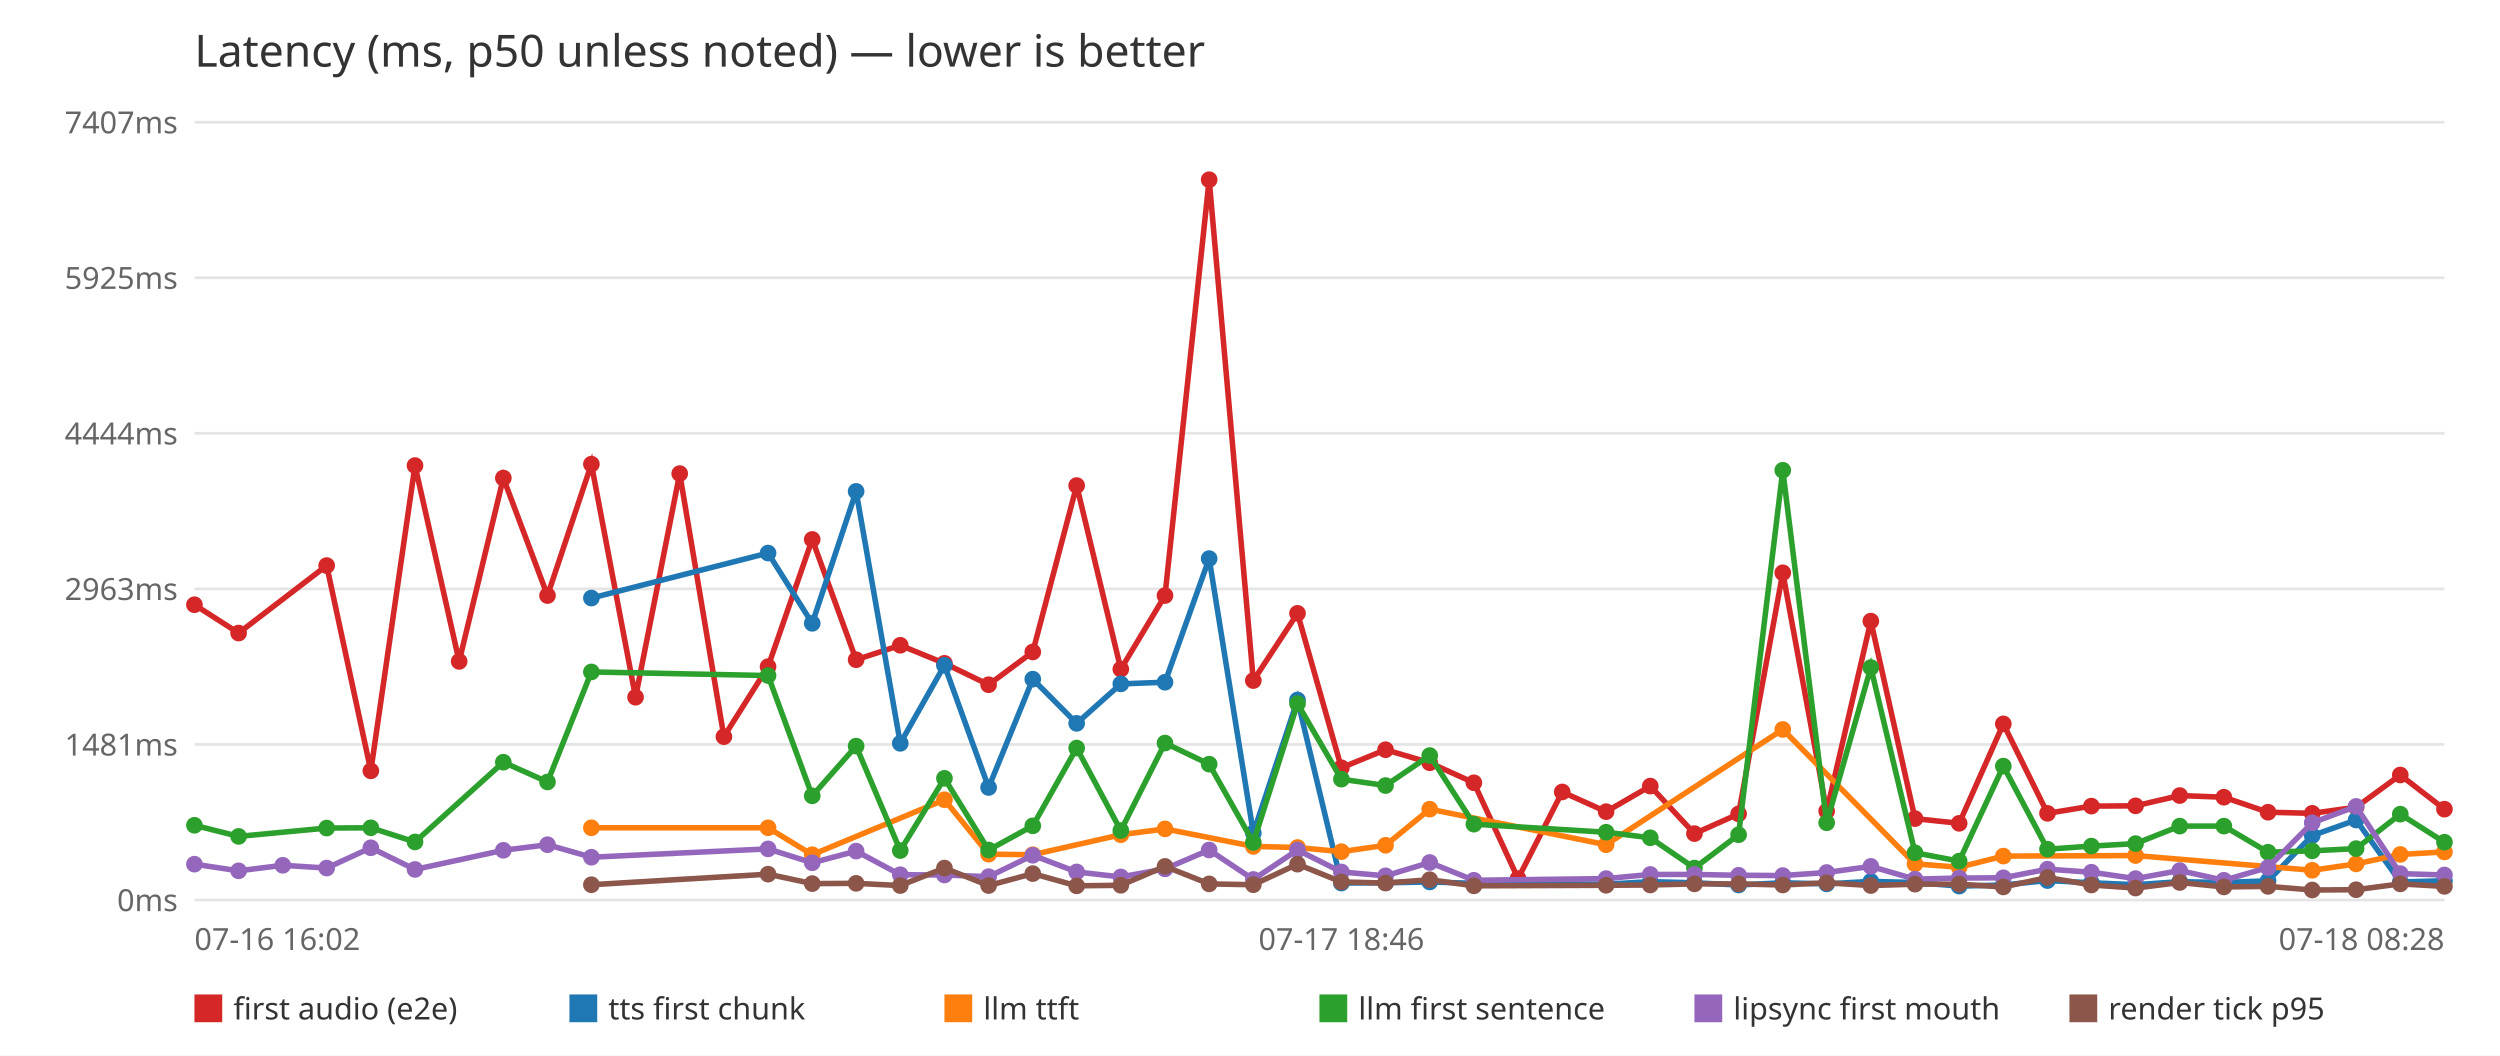
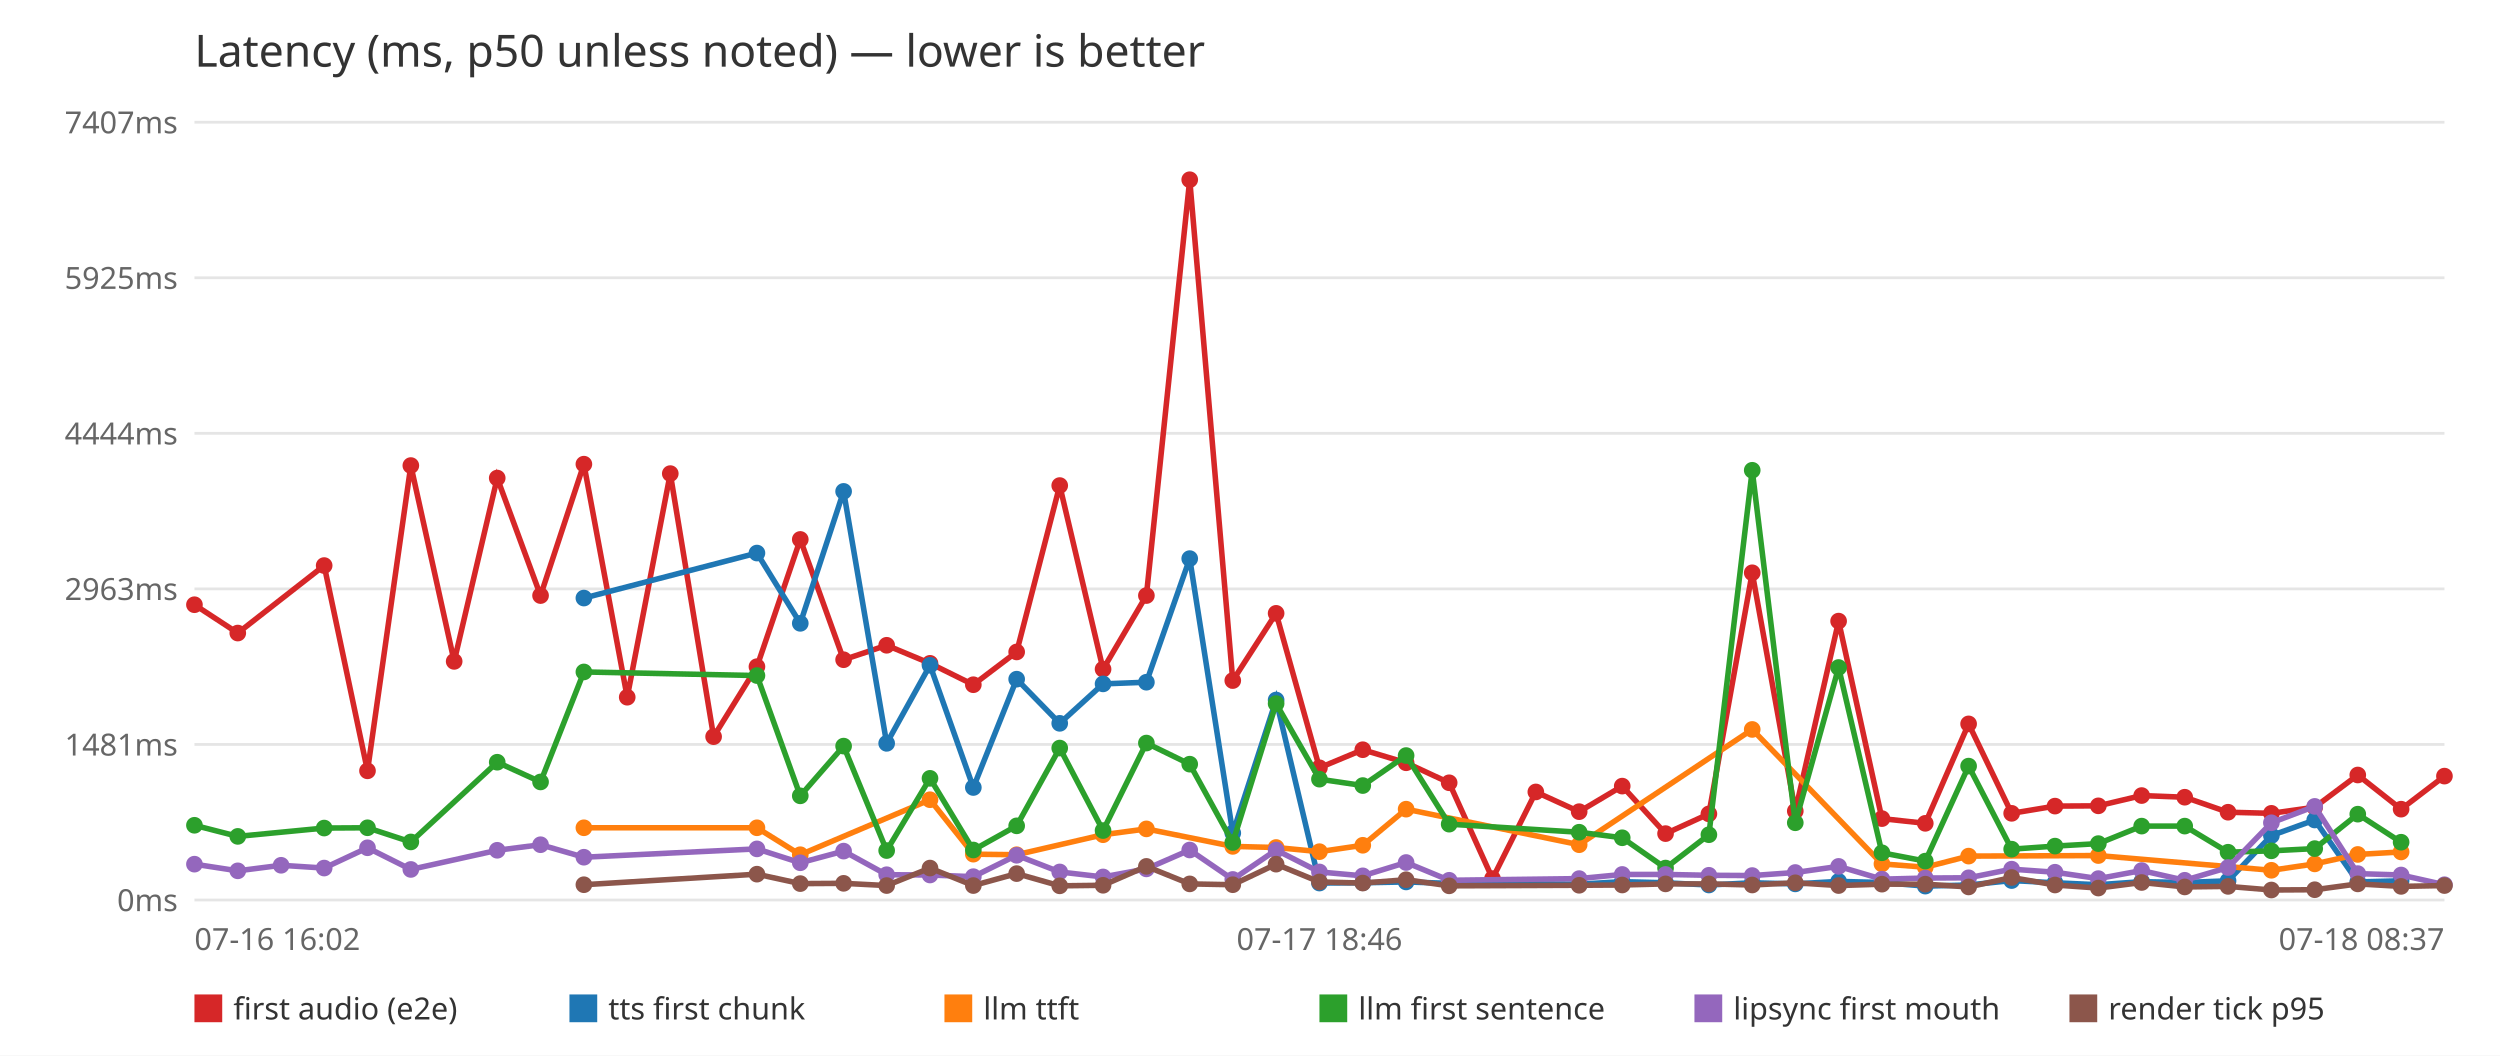
<svg xmlns="http://www.w3.org/2000/svg" width="900" height="380" viewBox="0 0 900 380" font-family="sans-serif">
  <rect width="900" height="380" fill="white" />
  <text x="70" y="24" font-size="16" fill="#333">Latency (ms, p50 unless noted) — lower is better</text>
  <line x1="70" y1="324.0" x2="880" y2="324.0" stroke="#e5e5e5" />
  <text x="64" y="328.0" font-size="11" fill="#666" text-anchor="end">0ms</text>
  <line x1="70" y1="268.0" x2="880" y2="268.0" stroke="#e5e5e5" />
  <text x="64" y="272.0" font-size="11" fill="#666" text-anchor="end">1481ms</text>
  <line x1="70" y1="212.0" x2="880" y2="212.0" stroke="#e5e5e5" />
  <text x="64" y="216.0" font-size="11" fill="#666" text-anchor="end">2963ms</text>
  <line x1="70" y1="156.0" x2="880" y2="156.0" stroke="#e5e5e5" />
  <text x="64" y="160.0" font-size="11" fill="#666" text-anchor="end">4444ms</text>
  <line x1="70" y1="100.0" x2="880" y2="100.0" stroke="#e5e5e5" />
  <text x="64" y="104.0" font-size="11" fill="#666" text-anchor="end">5925ms</text>
  <line x1="70" y1="44.0" x2="880" y2="44.0" stroke="#e5e5e5" />
  <text x="64" y="48.0" font-size="11" fill="#666" text-anchor="end">7407ms</text>
  <text x="70.0" y="342" font-size="11" fill="#666" text-anchor="start">07-16 16:02</text>
-   <text x="482.9" y="342" font-size="11" fill="#666" text-anchor="middle">07-17 18:46</text>
-   <text x="880.0" y="342" font-size="11" fill="#666" text-anchor="end">07-18 08:28</text>
-   <polyline points="70.0,217.7 85.9,227.9 117.6,203.6 133.5,277.5 149.4,167.6 165.3,238.1 181.2,172.1 197.1,214.4 212.9,167.1 228.8,251.0 244.7,170.5 260.6,265.2 276.5,240.0 292.4,194.2 308.2,237.5 324.1,232.3 340.0,238.8 355.9,246.5 371.8,234.7 387.6,174.8 403.5,240.9 419.4,214.4 435.3,64.7 451.2,245.0 467.1,220.8 482.9,276.4 498.8,269.9 514.7,274.6 530.6,281.8 546.5,316.3 562.4,285.1 578.2,292.2 594.1,283.0 610.0,300.1 625.9,293.0 641.8,206.2 657.6,292.0 673.5,223.6 689.4,294.7 705.3,296.4 721.2,260.6 737.1,292.8 752.9,290.2 768.8,290.1 784.7,286.4 800.6,287.0 816.5,292.4 832.4,292.8 848.2,290.6 864.1,279.0 880.0,291.3" fill="none" stroke="#d62728" stroke-width="2" />
+   <text x="475.0" y="342" font-size="11" fill="#666" text-anchor="middle">07-17 18:46</text>
+   <text x="880.0" y="342" font-size="11" fill="#666" text-anchor="end">07-18 08:37</text>
+   <polyline points="70.0,217.7 85.6,227.9 116.7,203.6 132.3,277.5 147.9,167.6 163.5,238.1 179.0,172.1 194.6,214.4 210.2,167.1 225.8,251.0 241.3,170.5 256.9,265.2 272.5,240.0 288.1,194.2 303.7,237.5 319.2,232.3 334.8,238.8 350.4,246.5 366.0,234.7 381.5,174.8 397.1,240.9 412.7,214.4 428.3,64.7 443.8,245.0 459.4,220.8 475.0,276.4 490.6,269.9 506.2,274.6 521.7,281.8 537.3,316.3 552.9,285.1 568.5,292.2 584.0,283.0 599.6,300.1 615.2,293.0 630.8,206.2 646.3,292.0 661.9,223.6 677.5,294.7 693.1,296.4 708.7,260.6 724.2,292.8 739.8,290.2 755.4,290.1 771.0,286.4 786.5,287.0 802.1,292.4 817.7,292.8 833.3,290.6 848.8,279.0 864.4,291.3 880.0,279.4" fill="none" stroke="#d62728" stroke-width="2" />
  <circle cx="70.0" cy="217.7" r="3" fill="#d62728" />
-   <circle cx="85.9" cy="227.9" r="3" fill="#d62728" />
-   <circle cx="117.6" cy="203.6" r="3" fill="#d62728" />
-   <circle cx="133.5" cy="277.5" r="3" fill="#d62728" />
-   <circle cx="149.4" cy="167.6" r="3" fill="#d62728" />
-   <circle cx="165.3" cy="238.1" r="3" fill="#d62728" />
-   <circle cx="181.2" cy="172.1" r="3" fill="#d62728" />
-   <circle cx="197.1" cy="214.4" r="3" fill="#d62728" />
-   <circle cx="212.9" cy="167.1" r="3" fill="#d62728" />
-   <circle cx="228.8" cy="251.0" r="3" fill="#d62728" />
-   <circle cx="244.7" cy="170.5" r="3" fill="#d62728" />
-   <circle cx="260.6" cy="265.2" r="3" fill="#d62728" />
-   <circle cx="276.5" cy="240.0" r="3" fill="#d62728" />
-   <circle cx="292.4" cy="194.2" r="3" fill="#d62728" />
-   <circle cx="308.2" cy="237.5" r="3" fill="#d62728" />
-   <circle cx="324.1" cy="232.3" r="3" fill="#d62728" />
-   <circle cx="340.0" cy="238.8" r="3" fill="#d62728" />
-   <circle cx="355.9" cy="246.5" r="3" fill="#d62728" />
-   <circle cx="371.8" cy="234.7" r="3" fill="#d62728" />
-   <circle cx="387.6" cy="174.8" r="3" fill="#d62728" />
-   <circle cx="403.5" cy="240.9" r="3" fill="#d62728" />
-   <circle cx="419.4" cy="214.4" r="3" fill="#d62728" />
-   <circle cx="435.3" cy="64.7" r="3" fill="#d62728" />
-   <circle cx="451.2" cy="245.0" r="3" fill="#d62728" />
-   <circle cx="467.1" cy="220.8" r="3" fill="#d62728" />
-   <circle cx="482.9" cy="276.4" r="3" fill="#d62728" />
-   <circle cx="498.8" cy="269.9" r="3" fill="#d62728" />
-   <circle cx="514.7" cy="274.6" r="3" fill="#d62728" />
-   <circle cx="530.6" cy="281.8" r="3" fill="#d62728" />
-   <circle cx="546.5" cy="316.3" r="3" fill="#d62728" />
-   <circle cx="562.4" cy="285.1" r="3" fill="#d62728" />
-   <circle cx="578.2" cy="292.2" r="3" fill="#d62728" />
-   <circle cx="594.1" cy="283.0" r="3" fill="#d62728" />
-   <circle cx="610.0" cy="300.1" r="3" fill="#d62728" />
-   <circle cx="625.9" cy="293.0" r="3" fill="#d62728" />
-   <circle cx="641.8" cy="206.2" r="3" fill="#d62728" />
-   <circle cx="657.6" cy="292.0" r="3" fill="#d62728" />
-   <circle cx="673.5" cy="223.6" r="3" fill="#d62728" />
-   <circle cx="689.4" cy="294.7" r="3" fill="#d62728" />
-   <circle cx="705.3" cy="296.4" r="3" fill="#d62728" />
-   <circle cx="721.2" cy="260.6" r="3" fill="#d62728" />
-   <circle cx="737.1" cy="292.8" r="3" fill="#d62728" />
-   <circle cx="752.9" cy="290.2" r="3" fill="#d62728" />
-   <circle cx="768.8" cy="290.1" r="3" fill="#d62728" />
-   <circle cx="784.7" cy="286.4" r="3" fill="#d62728" />
-   <circle cx="800.6" cy="287.0" r="3" fill="#d62728" />
-   <circle cx="816.5" cy="292.4" r="3" fill="#d62728" />
-   <circle cx="832.4" cy="292.8" r="3" fill="#d62728" />
-   <circle cx="848.2" cy="290.6" r="3" fill="#d62728" />
-   <circle cx="864.1" cy="279.0" r="3" fill="#d62728" />
-   <circle cx="880.0" cy="291.3" r="3" fill="#d62728" />
+   <circle cx="85.6" cy="227.9" r="3" fill="#d62728" />
+   <circle cx="116.7" cy="203.6" r="3" fill="#d62728" />
+   <circle cx="132.3" cy="277.5" r="3" fill="#d62728" />
+   <circle cx="147.9" cy="167.6" r="3" fill="#d62728" />
+   <circle cx="163.5" cy="238.1" r="3" fill="#d62728" />
+   <circle cx="179.0" cy="172.1" r="3" fill="#d62728" />
+   <circle cx="194.6" cy="214.4" r="3" fill="#d62728" />
+   <circle cx="210.2" cy="167.1" r="3" fill="#d62728" />
+   <circle cx="225.8" cy="251.0" r="3" fill="#d62728" />
+   <circle cx="241.3" cy="170.5" r="3" fill="#d62728" />
+   <circle cx="256.9" cy="265.2" r="3" fill="#d62728" />
+   <circle cx="272.5" cy="240.0" r="3" fill="#d62728" />
+   <circle cx="288.1" cy="194.2" r="3" fill="#d62728" />
+   <circle cx="303.7" cy="237.5" r="3" fill="#d62728" />
+   <circle cx="319.2" cy="232.3" r="3" fill="#d62728" />
+   <circle cx="334.8" cy="238.8" r="3" fill="#d62728" />
+   <circle cx="350.4" cy="246.5" r="3" fill="#d62728" />
+   <circle cx="366.0" cy="234.7" r="3" fill="#d62728" />
+   <circle cx="381.5" cy="174.8" r="3" fill="#d62728" />
+   <circle cx="397.1" cy="240.9" r="3" fill="#d62728" />
+   <circle cx="412.7" cy="214.4" r="3" fill="#d62728" />
+   <circle cx="428.3" cy="64.7" r="3" fill="#d62728" />
+   <circle cx="443.8" cy="245.0" r="3" fill="#d62728" />
+   <circle cx="459.4" cy="220.8" r="3" fill="#d62728" />
+   <circle cx="475.0" cy="276.4" r="3" fill="#d62728" />
+   <circle cx="490.6" cy="269.9" r="3" fill="#d62728" />
+   <circle cx="506.2" cy="274.6" r="3" fill="#d62728" />
+   <circle cx="521.7" cy="281.8" r="3" fill="#d62728" />
+   <circle cx="537.3" cy="316.3" r="3" fill="#d62728" />
+   <circle cx="552.9" cy="285.1" r="3" fill="#d62728" />
+   <circle cx="568.5" cy="292.2" r="3" fill="#d62728" />
+   <circle cx="584.0" cy="283.0" r="3" fill="#d62728" />
+   <circle cx="599.6" cy="300.1" r="3" fill="#d62728" />
+   <circle cx="615.2" cy="293.0" r="3" fill="#d62728" />
+   <circle cx="630.8" cy="206.2" r="3" fill="#d62728" />
+   <circle cx="646.3" cy="292.0" r="3" fill="#d62728" />
+   <circle cx="661.9" cy="223.6" r="3" fill="#d62728" />
+   <circle cx="677.5" cy="294.7" r="3" fill="#d62728" />
+   <circle cx="693.1" cy="296.4" r="3" fill="#d62728" />
+   <circle cx="708.7" cy="260.6" r="3" fill="#d62728" />
+   <circle cx="724.2" cy="292.8" r="3" fill="#d62728" />
+   <circle cx="739.8" cy="290.2" r="3" fill="#d62728" />
+   <circle cx="755.4" cy="290.1" r="3" fill="#d62728" />
+   <circle cx="771.0" cy="286.4" r="3" fill="#d62728" />
+   <circle cx="786.5" cy="287.0" r="3" fill="#d62728" />
+   <circle cx="802.1" cy="292.4" r="3" fill="#d62728" />
+   <circle cx="817.7" cy="292.8" r="3" fill="#d62728" />
+   <circle cx="833.3" cy="290.6" r="3" fill="#d62728" />
+   <circle cx="848.8" cy="279.0" r="3" fill="#d62728" />
+   <circle cx="864.4" cy="291.3" r="3" fill="#d62728" />
+   <circle cx="880.0" cy="279.4" r="3" fill="#d62728" />
  <rect x="70.0" y="358" width="10" height="10" fill="#d62728" />
  <text x="84.0" y="367" font-size="11" fill="#333">first audio (e2e)</text>
-   <polyline points="212.9,215.3 276.5,199.1 292.4,224.4 308.2,176.9 324.1,267.6 340.0,239.5 355.9,283.5 371.8,244.5 387.6,260.4 403.5,246.2 419.4,245.6 435.3,201.1 451.2,299.9 467.1,252.0 482.9,317.9 498.8,317.8 514.7,317.5 530.6,318.0 578.2,318.3 594.1,317.4 610.0,317.8 625.9,318.6 641.8,317.8 657.6,318.2 673.5,317.3 689.4,317.7 705.3,319.0 721.2,318.6 737.1,317.0 752.9,317.8 768.8,318.5 784.7,317.4 800.6,317.7 816.5,317.1 832.4,300.8 848.2,295.2 864.1,317.5 880.0,317.1" fill="none" stroke="#1f77b4" stroke-width="2" />
-   <circle cx="212.9" cy="215.3" r="3" fill="#1f77b4" />
-   <circle cx="276.5" cy="199.1" r="3" fill="#1f77b4" />
-   <circle cx="292.4" cy="224.4" r="3" fill="#1f77b4" />
-   <circle cx="308.2" cy="176.9" r="3" fill="#1f77b4" />
-   <circle cx="324.1" cy="267.6" r="3" fill="#1f77b4" />
-   <circle cx="340.0" cy="239.5" r="3" fill="#1f77b4" />
-   <circle cx="355.9" cy="283.5" r="3" fill="#1f77b4" />
-   <circle cx="371.8" cy="244.5" r="3" fill="#1f77b4" />
-   <circle cx="387.6" cy="260.4" r="3" fill="#1f77b4" />
-   <circle cx="403.5" cy="246.2" r="3" fill="#1f77b4" />
-   <circle cx="419.4" cy="245.6" r="3" fill="#1f77b4" />
-   <circle cx="435.3" cy="201.1" r="3" fill="#1f77b4" />
-   <circle cx="451.2" cy="299.9" r="3" fill="#1f77b4" />
-   <circle cx="467.1" cy="252.0" r="3" fill="#1f77b4" />
-   <circle cx="482.9" cy="317.9" r="3" fill="#1f77b4" />
-   <circle cx="498.8" cy="317.8" r="3" fill="#1f77b4" />
-   <circle cx="514.7" cy="317.5" r="3" fill="#1f77b4" />
-   <circle cx="530.6" cy="318.0" r="3" fill="#1f77b4" />
-   <circle cx="578.2" cy="318.3" r="3" fill="#1f77b4" />
-   <circle cx="594.1" cy="317.4" r="3" fill="#1f77b4" />
-   <circle cx="610.0" cy="317.8" r="3" fill="#1f77b4" />
-   <circle cx="625.9" cy="318.6" r="3" fill="#1f77b4" />
-   <circle cx="641.8" cy="317.8" r="3" fill="#1f77b4" />
-   <circle cx="657.6" cy="318.2" r="3" fill="#1f77b4" />
-   <circle cx="673.5" cy="317.3" r="3" fill="#1f77b4" />
-   <circle cx="689.4" cy="317.7" r="3" fill="#1f77b4" />
-   <circle cx="705.3" cy="319.0" r="3" fill="#1f77b4" />
-   <circle cx="721.2" cy="318.6" r="3" fill="#1f77b4" />
-   <circle cx="737.1" cy="317.0" r="3" fill="#1f77b4" />
-   <circle cx="752.9" cy="317.8" r="3" fill="#1f77b4" />
-   <circle cx="768.8" cy="318.5" r="3" fill="#1f77b4" />
-   <circle cx="784.7" cy="317.4" r="3" fill="#1f77b4" />
-   <circle cx="800.6" cy="317.7" r="3" fill="#1f77b4" />
-   <circle cx="816.5" cy="317.1" r="3" fill="#1f77b4" />
-   <circle cx="832.4" cy="300.8" r="3" fill="#1f77b4" />
-   <circle cx="848.2" cy="295.2" r="3" fill="#1f77b4" />
-   <circle cx="864.1" cy="317.5" r="3" fill="#1f77b4" />
-   <circle cx="880.0" cy="317.1" r="3" fill="#1f77b4" />
+   <polyline points="210.2,215.3 272.5,199.1 288.1,224.4 303.7,176.9 319.2,267.6 334.8,239.5 350.4,283.5 366.0,244.5 381.5,260.4 397.1,246.2 412.7,245.6 428.3,201.1 443.8,299.9 459.4,252.0 475.0,317.9 490.6,317.8 506.2,317.5 521.7,318.0 568.5,318.3 584.0,317.4 599.6,317.8 615.2,318.6 630.8,317.8 646.3,318.2 661.9,317.3 677.5,317.7 693.1,319.0 708.7,318.6 724.2,317.0 739.8,317.8 755.4,318.5 771.0,317.4 786.5,317.7 802.1,317.1 817.7,300.8 833.3,295.2 848.8,317.5 864.4,317.1" fill="none" stroke="#1f77b4" stroke-width="2" />
+   <circle cx="210.2" cy="215.3" r="3" fill="#1f77b4" />
+   <circle cx="272.5" cy="199.1" r="3" fill="#1f77b4" />
+   <circle cx="288.1" cy="224.4" r="3" fill="#1f77b4" />
+   <circle cx="303.7" cy="176.9" r="3" fill="#1f77b4" />
+   <circle cx="319.2" cy="267.6" r="3" fill="#1f77b4" />
+   <circle cx="334.8" cy="239.5" r="3" fill="#1f77b4" />
+   <circle cx="350.4" cy="283.5" r="3" fill="#1f77b4" />
+   <circle cx="366.0" cy="244.5" r="3" fill="#1f77b4" />
+   <circle cx="381.5" cy="260.4" r="3" fill="#1f77b4" />
+   <circle cx="397.1" cy="246.2" r="3" fill="#1f77b4" />
+   <circle cx="412.7" cy="245.6" r="3" fill="#1f77b4" />
+   <circle cx="428.3" cy="201.1" r="3" fill="#1f77b4" />
+   <circle cx="443.8" cy="299.9" r="3" fill="#1f77b4" />
+   <circle cx="459.4" cy="252.0" r="3" fill="#1f77b4" />
+   <circle cx="475.0" cy="317.9" r="3" fill="#1f77b4" />
+   <circle cx="490.6" cy="317.8" r="3" fill="#1f77b4" />
+   <circle cx="506.2" cy="317.5" r="3" fill="#1f77b4" />
+   <circle cx="521.7" cy="318.0" r="3" fill="#1f77b4" />
+   <circle cx="568.5" cy="318.3" r="3" fill="#1f77b4" />
+   <circle cx="584.0" cy="317.4" r="3" fill="#1f77b4" />
+   <circle cx="599.6" cy="317.8" r="3" fill="#1f77b4" />
+   <circle cx="615.2" cy="318.6" r="3" fill="#1f77b4" />
+   <circle cx="630.8" cy="317.8" r="3" fill="#1f77b4" />
+   <circle cx="646.3" cy="318.2" r="3" fill="#1f77b4" />
+   <circle cx="661.9" cy="317.3" r="3" fill="#1f77b4" />
+   <circle cx="677.5" cy="317.7" r="3" fill="#1f77b4" />
+   <circle cx="693.1" cy="319.0" r="3" fill="#1f77b4" />
+   <circle cx="708.7" cy="318.6" r="3" fill="#1f77b4" />
+   <circle cx="724.2" cy="317.0" r="3" fill="#1f77b4" />
+   <circle cx="739.8" cy="317.8" r="3" fill="#1f77b4" />
+   <circle cx="755.4" cy="318.5" r="3" fill="#1f77b4" />
+   <circle cx="771.0" cy="317.4" r="3" fill="#1f77b4" />
+   <circle cx="786.5" cy="317.7" r="3" fill="#1f77b4" />
+   <circle cx="802.1" cy="317.1" r="3" fill="#1f77b4" />
+   <circle cx="817.7" cy="300.8" r="3" fill="#1f77b4" />
+   <circle cx="833.3" cy="295.2" r="3" fill="#1f77b4" />
+   <circle cx="848.8" cy="317.5" r="3" fill="#1f77b4" />
+   <circle cx="864.4" cy="317.1" r="3" fill="#1f77b4" />
  <rect x="205.0" y="358" width="10" height="10" fill="#1f77b4" />
  <text x="219.0" y="367" font-size="11" fill="#333">tts first chunk</text>
-   <polyline points="212.9,298.0 276.5,298.0 292.4,307.7 340.0,287.9 355.9,307.5 371.8,307.7 403.5,300.5 419.4,298.4 451.2,304.7 467.1,305.1 482.9,306.6 498.8,304.3 514.7,291.3 578.2,304.1 641.8,262.6 689.4,311.0 705.3,312.2 721.2,308.2 768.8,308.0 832.4,313.3 848.2,311.0 864.1,307.6 880.0,306.7" fill="none" stroke="#ff7f0e" stroke-width="2" />
-   <circle cx="212.9" cy="298.0" r="3" fill="#ff7f0e" />
-   <circle cx="276.5" cy="298.0" r="3" fill="#ff7f0e" />
-   <circle cx="292.4" cy="307.7" r="3" fill="#ff7f0e" />
-   <circle cx="340.0" cy="287.9" r="3" fill="#ff7f0e" />
-   <circle cx="355.9" cy="307.5" r="3" fill="#ff7f0e" />
-   <circle cx="371.8" cy="307.7" r="3" fill="#ff7f0e" />
-   <circle cx="403.5" cy="300.5" r="3" fill="#ff7f0e" />
-   <circle cx="419.4" cy="298.4" r="3" fill="#ff7f0e" />
-   <circle cx="451.2" cy="304.7" r="3" fill="#ff7f0e" />
-   <circle cx="467.1" cy="305.1" r="3" fill="#ff7f0e" />
-   <circle cx="482.9" cy="306.6" r="3" fill="#ff7f0e" />
-   <circle cx="498.8" cy="304.3" r="3" fill="#ff7f0e" />
-   <circle cx="514.7" cy="291.3" r="3" fill="#ff7f0e" />
-   <circle cx="578.2" cy="304.1" r="3" fill="#ff7f0e" />
-   <circle cx="641.8" cy="262.6" r="3" fill="#ff7f0e" />
-   <circle cx="689.4" cy="311.0" r="3" fill="#ff7f0e" />
-   <circle cx="705.3" cy="312.2" r="3" fill="#ff7f0e" />
-   <circle cx="721.2" cy="308.2" r="3" fill="#ff7f0e" />
-   <circle cx="768.8" cy="308.0" r="3" fill="#ff7f0e" />
-   <circle cx="832.4" cy="313.3" r="3" fill="#ff7f0e" />
-   <circle cx="848.2" cy="311.0" r="3" fill="#ff7f0e" />
-   <circle cx="864.1" cy="307.6" r="3" fill="#ff7f0e" />
-   <circle cx="880.0" cy="306.7" r="3" fill="#ff7f0e" />
+   <polyline points="210.2,298.0 272.5,298.0 288.1,307.7 334.8,287.9 350.4,307.5 366.0,307.7 397.1,300.5 412.7,298.4 443.8,304.7 459.4,305.1 475.0,306.6 490.6,304.3 506.2,291.3 568.5,304.1 630.8,262.6 677.5,311.0 693.1,312.2 708.7,308.2 755.4,308.0 817.7,313.3 833.3,311.0 848.8,307.6 864.4,306.7" fill="none" stroke="#ff7f0e" stroke-width="2" />
+   <circle cx="210.2" cy="298.0" r="3" fill="#ff7f0e" />
+   <circle cx="272.5" cy="298.0" r="3" fill="#ff7f0e" />
+   <circle cx="288.1" cy="307.7" r="3" fill="#ff7f0e" />
+   <circle cx="334.8" cy="287.9" r="3" fill="#ff7f0e" />
+   <circle cx="350.4" cy="307.5" r="3" fill="#ff7f0e" />
+   <circle cx="366.0" cy="307.7" r="3" fill="#ff7f0e" />
+   <circle cx="397.1" cy="300.5" r="3" fill="#ff7f0e" />
+   <circle cx="412.7" cy="298.4" r="3" fill="#ff7f0e" />
+   <circle cx="443.8" cy="304.7" r="3" fill="#ff7f0e" />
+   <circle cx="459.4" cy="305.1" r="3" fill="#ff7f0e" />
+   <circle cx="475.0" cy="306.6" r="3" fill="#ff7f0e" />
+   <circle cx="490.6" cy="304.3" r="3" fill="#ff7f0e" />
+   <circle cx="506.2" cy="291.3" r="3" fill="#ff7f0e" />
+   <circle cx="568.5" cy="304.1" r="3" fill="#ff7f0e" />
+   <circle cx="630.8" cy="262.6" r="3" fill="#ff7f0e" />
+   <circle cx="677.5" cy="311.0" r="3" fill="#ff7f0e" />
+   <circle cx="693.1" cy="312.2" r="3" fill="#ff7f0e" />
+   <circle cx="708.7" cy="308.2" r="3" fill="#ff7f0e" />
+   <circle cx="755.4" cy="308.0" r="3" fill="#ff7f0e" />
+   <circle cx="817.7" cy="313.3" r="3" fill="#ff7f0e" />
+   <circle cx="833.3" cy="311.0" r="3" fill="#ff7f0e" />
+   <circle cx="848.8" cy="307.6" r="3" fill="#ff7f0e" />
+   <circle cx="864.4" cy="306.7" r="3" fill="#ff7f0e" />
  <rect x="340.0" y="358" width="10" height="10" fill="#ff7f0e" />
  <text x="354.0" y="367" font-size="11" fill="#333">llm ttft</text>
-   <polyline points="70.0,297.1 85.9,301.1 117.6,298.1 133.5,298.0 149.4,303.1 181.2,274.4 197.1,281.5 212.9,241.9 276.5,243.2 292.4,286.5 308.2,268.6 324.1,306.2 340.0,280.2 355.9,306.0 371.8,297.3 387.6,269.3 403.5,299.0 419.4,267.5 435.3,275.1 451.2,303.3 467.1,253.3 482.9,280.5 498.8,282.8 514.7,272.0 530.6,296.7 578.2,299.6 594.1,301.6 610.0,312.5 625.9,300.5 641.8,169.3 657.6,296.2 673.5,240.3 689.4,307.0 705.3,310.0 721.2,275.8 737.1,305.7 752.9,304.6 768.8,303.7 784.7,297.4 800.6,297.4 816.5,306.8 832.4,306.3 848.2,305.5 864.1,293.1 880.0,303.2" fill="none" stroke="#2ca02c" stroke-width="2" />
+   <polyline points="70.0,297.1 85.6,301.1 116.7,298.1 132.3,298.0 147.9,303.1 179.0,274.4 194.6,281.5 210.2,241.9 272.5,243.2 288.1,286.5 303.7,268.6 319.2,306.2 334.8,280.2 350.4,306.0 366.0,297.3 381.5,269.3 397.1,299.0 412.7,267.5 428.3,275.1 443.8,303.3 459.4,253.3 475.0,280.5 490.6,282.8 506.2,272.0 521.7,296.7 568.5,299.6 584.0,301.6 599.6,312.5 615.2,300.5 630.8,169.3 646.3,296.2 661.9,240.3 677.5,307.0 693.1,310.0 708.7,275.8 724.2,305.7 739.8,304.6 755.4,303.7 771.0,297.4 786.5,297.4 802.1,306.8 817.7,306.3 833.3,305.5 848.8,293.1 864.4,303.2" fill="none" stroke="#2ca02c" stroke-width="2" />
  <circle cx="70.0" cy="297.1" r="3" fill="#2ca02c" />
-   <circle cx="85.9" cy="301.1" r="3" fill="#2ca02c" />
-   <circle cx="117.6" cy="298.1" r="3" fill="#2ca02c" />
-   <circle cx="133.5" cy="298.0" r="3" fill="#2ca02c" />
-   <circle cx="149.4" cy="303.1" r="3" fill="#2ca02c" />
-   <circle cx="181.2" cy="274.4" r="3" fill="#2ca02c" />
-   <circle cx="197.1" cy="281.5" r="3" fill="#2ca02c" />
-   <circle cx="212.9" cy="241.9" r="3" fill="#2ca02c" />
-   <circle cx="276.5" cy="243.2" r="3" fill="#2ca02c" />
-   <circle cx="292.4" cy="286.5" r="3" fill="#2ca02c" />
-   <circle cx="308.2" cy="268.6" r="3" fill="#2ca02c" />
-   <circle cx="324.1" cy="306.2" r="3" fill="#2ca02c" />
-   <circle cx="340.0" cy="280.2" r="3" fill="#2ca02c" />
-   <circle cx="355.9" cy="306.0" r="3" fill="#2ca02c" />
-   <circle cx="371.8" cy="297.3" r="3" fill="#2ca02c" />
-   <circle cx="387.6" cy="269.3" r="3" fill="#2ca02c" />
-   <circle cx="403.5" cy="299.0" r="3" fill="#2ca02c" />
-   <circle cx="419.4" cy="267.5" r="3" fill="#2ca02c" />
-   <circle cx="435.3" cy="275.1" r="3" fill="#2ca02c" />
-   <circle cx="451.2" cy="303.3" r="3" fill="#2ca02c" />
-   <circle cx="467.1" cy="253.3" r="3" fill="#2ca02c" />
-   <circle cx="482.9" cy="280.5" r="3" fill="#2ca02c" />
-   <circle cx="498.8" cy="282.8" r="3" fill="#2ca02c" />
-   <circle cx="514.7" cy="272.0" r="3" fill="#2ca02c" />
-   <circle cx="530.6" cy="296.7" r="3" fill="#2ca02c" />
-   <circle cx="578.2" cy="299.6" r="3" fill="#2ca02c" />
-   <circle cx="594.1" cy="301.6" r="3" fill="#2ca02c" />
-   <circle cx="610.0" cy="312.5" r="3" fill="#2ca02c" />
-   <circle cx="625.9" cy="300.5" r="3" fill="#2ca02c" />
-   <circle cx="641.8" cy="169.3" r="3" fill="#2ca02c" />
-   <circle cx="657.6" cy="296.2" r="3" fill="#2ca02c" />
-   <circle cx="673.5" cy="240.3" r="3" fill="#2ca02c" />
-   <circle cx="689.4" cy="307.0" r="3" fill="#2ca02c" />
-   <circle cx="705.3" cy="310.0" r="3" fill="#2ca02c" />
-   <circle cx="721.2" cy="275.8" r="3" fill="#2ca02c" />
-   <circle cx="737.1" cy="305.7" r="3" fill="#2ca02c" />
-   <circle cx="752.9" cy="304.6" r="3" fill="#2ca02c" />
-   <circle cx="768.8" cy="303.7" r="3" fill="#2ca02c" />
-   <circle cx="784.7" cy="297.4" r="3" fill="#2ca02c" />
-   <circle cx="800.6" cy="297.4" r="3" fill="#2ca02c" />
-   <circle cx="816.5" cy="306.8" r="3" fill="#2ca02c" />
-   <circle cx="832.4" cy="306.3" r="3" fill="#2ca02c" />
-   <circle cx="848.2" cy="305.5" r="3" fill="#2ca02c" />
-   <circle cx="864.1" cy="293.1" r="3" fill="#2ca02c" />
-   <circle cx="880.0" cy="303.2" r="3" fill="#2ca02c" />
+   <circle cx="85.6" cy="301.1" r="3" fill="#2ca02c" />
+   <circle cx="116.7" cy="298.1" r="3" fill="#2ca02c" />
+   <circle cx="132.3" cy="298.0" r="3" fill="#2ca02c" />
+   <circle cx="147.9" cy="303.1" r="3" fill="#2ca02c" />
+   <circle cx="179.0" cy="274.4" r="3" fill="#2ca02c" />
+   <circle cx="194.6" cy="281.5" r="3" fill="#2ca02c" />
+   <circle cx="210.2" cy="241.9" r="3" fill="#2ca02c" />
+   <circle cx="272.5" cy="243.2" r="3" fill="#2ca02c" />
+   <circle cx="288.1" cy="286.5" r="3" fill="#2ca02c" />
+   <circle cx="303.7" cy="268.6" r="3" fill="#2ca02c" />
+   <circle cx="319.2" cy="306.2" r="3" fill="#2ca02c" />
+   <circle cx="334.8" cy="280.2" r="3" fill="#2ca02c" />
+   <circle cx="350.4" cy="306.0" r="3" fill="#2ca02c" />
+   <circle cx="366.0" cy="297.3" r="3" fill="#2ca02c" />
+   <circle cx="381.5" cy="269.3" r="3" fill="#2ca02c" />
+   <circle cx="397.1" cy="299.0" r="3" fill="#2ca02c" />
+   <circle cx="412.7" cy="267.5" r="3" fill="#2ca02c" />
+   <circle cx="428.3" cy="275.1" r="3" fill="#2ca02c" />
+   <circle cx="443.8" cy="303.3" r="3" fill="#2ca02c" />
+   <circle cx="459.4" cy="253.3" r="3" fill="#2ca02c" />
+   <circle cx="475.0" cy="280.5" r="3" fill="#2ca02c" />
+   <circle cx="490.6" cy="282.8" r="3" fill="#2ca02c" />
+   <circle cx="506.2" cy="272.0" r="3" fill="#2ca02c" />
+   <circle cx="521.7" cy="296.7" r="3" fill="#2ca02c" />
+   <circle cx="568.5" cy="299.6" r="3" fill="#2ca02c" />
+   <circle cx="584.0" cy="301.6" r="3" fill="#2ca02c" />
+   <circle cx="599.6" cy="312.5" r="3" fill="#2ca02c" />
+   <circle cx="615.2" cy="300.5" r="3" fill="#2ca02c" />
+   <circle cx="630.8" cy="169.3" r="3" fill="#2ca02c" />
+   <circle cx="646.3" cy="296.2" r="3" fill="#2ca02c" />
+   <circle cx="661.9" cy="240.3" r="3" fill="#2ca02c" />
+   <circle cx="677.5" cy="307.0" r="3" fill="#2ca02c" />
+   <circle cx="693.1" cy="310.0" r="3" fill="#2ca02c" />
+   <circle cx="708.7" cy="275.8" r="3" fill="#2ca02c" />
+   <circle cx="724.2" cy="305.7" r="3" fill="#2ca02c" />
+   <circle cx="739.8" cy="304.6" r="3" fill="#2ca02c" />
+   <circle cx="755.4" cy="303.7" r="3" fill="#2ca02c" />
+   <circle cx="771.0" cy="297.4" r="3" fill="#2ca02c" />
+   <circle cx="786.5" cy="297.4" r="3" fill="#2ca02c" />
+   <circle cx="802.1" cy="306.8" r="3" fill="#2ca02c" />
+   <circle cx="817.7" cy="306.3" r="3" fill="#2ca02c" />
+   <circle cx="833.3" cy="305.5" r="3" fill="#2ca02c" />
+   <circle cx="848.8" cy="293.1" r="3" fill="#2ca02c" />
+   <circle cx="864.4" cy="303.2" r="3" fill="#2ca02c" />
  <rect x="475.0" y="358" width="10" height="10" fill="#2ca02c" />
  <text x="489.0" y="367" font-size="11" fill="#333">llm first sentence</text>
-   <polyline points="70.0,311.1 85.9,313.5 101.8,311.5 117.6,312.5 133.5,305.2 149.4,313.0 181.2,306.1 197.1,304.1 212.9,308.6 276.5,305.6 292.4,310.6 308.2,306.4 324.1,314.9 340.0,315.0 355.9,315.6 371.8,307.9 387.6,313.9 403.5,315.7 419.4,312.8 435.3,306.0 451.2,316.6 467.1,306.0 482.9,313.9 498.8,315.3 514.7,310.5 530.6,316.9 578.2,316.3 594.1,314.8 610.0,314.8 625.9,315.1 641.8,315.2 657.6,314.1 673.5,311.9 689.4,316.5 705.3,316.1 721.2,316.0 737.1,312.9 752.9,314.0 768.8,316.3 784.7,313.4 800.6,316.9 816.5,312.3 832.4,296.2 848.2,290.3 864.1,314.5 880.0,315.0" fill="none" stroke="#9467bd" stroke-width="2" />
+   <polyline points="70.0,311.1 85.6,313.5 101.2,311.5 116.7,312.5 132.3,305.2 147.9,313.0 179.0,306.1 194.6,304.1 210.2,308.6 272.5,305.6 288.1,310.6 303.7,306.4 319.2,314.9 334.8,315.0 350.4,315.6 366.0,307.9 381.5,313.9 397.1,315.7 412.7,312.8 428.3,306.0 443.8,316.6 459.4,306.0 475.0,313.9 490.6,315.3 506.2,310.5 521.7,316.9 568.5,316.3 584.0,314.8 599.6,314.8 615.2,315.1 630.8,315.2 646.3,314.1 661.9,311.9 677.5,316.5 693.1,316.1 708.7,316.0 724.2,312.9 739.8,314.0 755.4,316.3 771.0,313.4 786.5,316.9 802.1,312.3 817.7,296.2 833.3,290.3 848.8,314.5 864.4,315.0 880.0,318.5" fill="none" stroke="#9467bd" stroke-width="2" />
  <circle cx="70.0" cy="311.1" r="3" fill="#9467bd" />
-   <circle cx="85.9" cy="313.5" r="3" fill="#9467bd" />
-   <circle cx="101.8" cy="311.5" r="3" fill="#9467bd" />
-   <circle cx="117.6" cy="312.5" r="3" fill="#9467bd" />
-   <circle cx="133.5" cy="305.2" r="3" fill="#9467bd" />
-   <circle cx="149.4" cy="313.0" r="3" fill="#9467bd" />
-   <circle cx="181.2" cy="306.1" r="3" fill="#9467bd" />
-   <circle cx="197.1" cy="304.1" r="3" fill="#9467bd" />
-   <circle cx="212.9" cy="308.6" r="3" fill="#9467bd" />
-   <circle cx="276.5" cy="305.6" r="3" fill="#9467bd" />
-   <circle cx="292.4" cy="310.6" r="3" fill="#9467bd" />
-   <circle cx="308.2" cy="306.4" r="3" fill="#9467bd" />
-   <circle cx="324.1" cy="314.9" r="3" fill="#9467bd" />
-   <circle cx="340.0" cy="315.0" r="3" fill="#9467bd" />
-   <circle cx="355.9" cy="315.6" r="3" fill="#9467bd" />
-   <circle cx="371.8" cy="307.9" r="3" fill="#9467bd" />
-   <circle cx="387.6" cy="313.9" r="3" fill="#9467bd" />
-   <circle cx="403.5" cy="315.7" r="3" fill="#9467bd" />
-   <circle cx="419.4" cy="312.8" r="3" fill="#9467bd" />
-   <circle cx="435.3" cy="306.0" r="3" fill="#9467bd" />
-   <circle cx="451.2" cy="316.6" r="3" fill="#9467bd" />
-   <circle cx="467.1" cy="306.0" r="3" fill="#9467bd" />
-   <circle cx="482.9" cy="313.9" r="3" fill="#9467bd" />
-   <circle cx="498.8" cy="315.3" r="3" fill="#9467bd" />
-   <circle cx="514.7" cy="310.5" r="3" fill="#9467bd" />
-   <circle cx="530.6" cy="316.9" r="3" fill="#9467bd" />
-   <circle cx="578.2" cy="316.3" r="3" fill="#9467bd" />
-   <circle cx="594.1" cy="314.8" r="3" fill="#9467bd" />
-   <circle cx="610.0" cy="314.8" r="3" fill="#9467bd" />
-   <circle cx="625.9" cy="315.1" r="3" fill="#9467bd" />
-   <circle cx="641.8" cy="315.2" r="3" fill="#9467bd" />
-   <circle cx="657.6" cy="314.1" r="3" fill="#9467bd" />
-   <circle cx="673.5" cy="311.9" r="3" fill="#9467bd" />
-   <circle cx="689.4" cy="316.5" r="3" fill="#9467bd" />
-   <circle cx="705.3" cy="316.1" r="3" fill="#9467bd" />
-   <circle cx="721.2" cy="316.0" r="3" fill="#9467bd" />
-   <circle cx="737.1" cy="312.9" r="3" fill="#9467bd" />
-   <circle cx="752.9" cy="314.0" r="3" fill="#9467bd" />
-   <circle cx="768.8" cy="316.3" r="3" fill="#9467bd" />
-   <circle cx="784.7" cy="313.4" r="3" fill="#9467bd" />
-   <circle cx="800.6" cy="316.9" r="3" fill="#9467bd" />
-   <circle cx="816.5" cy="312.3" r="3" fill="#9467bd" />
-   <circle cx="832.4" cy="296.2" r="3" fill="#9467bd" />
-   <circle cx="848.2" cy="290.3" r="3" fill="#9467bd" />
-   <circle cx="864.1" cy="314.5" r="3" fill="#9467bd" />
-   <circle cx="880.0" cy="315.0" r="3" fill="#9467bd" />
+   <circle cx="85.6" cy="313.5" r="3" fill="#9467bd" />
+   <circle cx="101.2" cy="311.5" r="3" fill="#9467bd" />
+   <circle cx="116.7" cy="312.5" r="3" fill="#9467bd" />
+   <circle cx="132.3" cy="305.2" r="3" fill="#9467bd" />
+   <circle cx="147.9" cy="313.0" r="3" fill="#9467bd" />
+   <circle cx="179.0" cy="306.1" r="3" fill="#9467bd" />
+   <circle cx="194.6" cy="304.1" r="3" fill="#9467bd" />
+   <circle cx="210.2" cy="308.6" r="3" fill="#9467bd" />
+   <circle cx="272.5" cy="305.6" r="3" fill="#9467bd" />
+   <circle cx="288.1" cy="310.6" r="3" fill="#9467bd" />
+   <circle cx="303.7" cy="306.4" r="3" fill="#9467bd" />
+   <circle cx="319.2" cy="314.9" r="3" fill="#9467bd" />
+   <circle cx="334.8" cy="315.0" r="3" fill="#9467bd" />
+   <circle cx="350.4" cy="315.6" r="3" fill="#9467bd" />
+   <circle cx="366.0" cy="307.9" r="3" fill="#9467bd" />
+   <circle cx="381.5" cy="313.9" r="3" fill="#9467bd" />
+   <circle cx="397.1" cy="315.7" r="3" fill="#9467bd" />
+   <circle cx="412.7" cy="312.8" r="3" fill="#9467bd" />
+   <circle cx="428.3" cy="306.0" r="3" fill="#9467bd" />
+   <circle cx="443.8" cy="316.6" r="3" fill="#9467bd" />
+   <circle cx="459.4" cy="306.0" r="3" fill="#9467bd" />
+   <circle cx="475.0" cy="313.9" r="3" fill="#9467bd" />
+   <circle cx="490.6" cy="315.3" r="3" fill="#9467bd" />
+   <circle cx="506.2" cy="310.5" r="3" fill="#9467bd" />
+   <circle cx="521.7" cy="316.9" r="3" fill="#9467bd" />
+   <circle cx="568.5" cy="316.3" r="3" fill="#9467bd" />
+   <circle cx="584.0" cy="314.8" r="3" fill="#9467bd" />
+   <circle cx="599.6" cy="314.8" r="3" fill="#9467bd" />
+   <circle cx="615.2" cy="315.1" r="3" fill="#9467bd" />
+   <circle cx="630.8" cy="315.2" r="3" fill="#9467bd" />
+   <circle cx="646.3" cy="314.1" r="3" fill="#9467bd" />
+   <circle cx="661.9" cy="311.9" r="3" fill="#9467bd" />
+   <circle cx="677.5" cy="316.5" r="3" fill="#9467bd" />
+   <circle cx="693.1" cy="316.1" r="3" fill="#9467bd" />
+   <circle cx="708.7" cy="316.0" r="3" fill="#9467bd" />
+   <circle cx="724.2" cy="312.9" r="3" fill="#9467bd" />
+   <circle cx="739.8" cy="314.0" r="3" fill="#9467bd" />
+   <circle cx="755.4" cy="316.3" r="3" fill="#9467bd" />
+   <circle cx="771.0" cy="313.4" r="3" fill="#9467bd" />
+   <circle cx="786.5" cy="316.9" r="3" fill="#9467bd" />
+   <circle cx="802.1" cy="312.3" r="3" fill="#9467bd" />
+   <circle cx="817.7" cy="296.2" r="3" fill="#9467bd" />
+   <circle cx="833.3" cy="290.3" r="3" fill="#9467bd" />
+   <circle cx="848.8" cy="314.5" r="3" fill="#9467bd" />
+   <circle cx="864.4" cy="315.0" r="3" fill="#9467bd" />
+   <circle cx="880.0" cy="318.5" r="3" fill="#9467bd" />
  <rect x="610.0" y="358" width="10" height="10" fill="#9467bd" />
  <text x="624.0" y="367" font-size="11" fill="#333">lipsync first mouth</text>
-   <polyline points="212.9,318.5 276.5,314.7 292.4,318.1 308.2,318.0 324.1,318.8 340.0,312.5 355.9,318.8 371.8,314.5 387.6,318.9 403.5,318.7 419.4,311.9 435.3,318.2 451.2,318.5 467.1,311.1 482.9,317.5 498.8,317.9 514.7,316.7 530.6,318.9 578.2,318.7 594.1,318.6 610.0,318.2 625.9,318.2 641.8,318.6 657.6,317.8 673.5,318.8 689.4,318.3 705.3,318.3 721.2,319.3 737.1,315.9 752.9,318.6 768.8,319.7 784.7,317.7 800.6,319.3 816.5,319.1 832.4,320.4 848.2,320.3 864.1,318.2 880.0,319.1" fill="none" stroke="#8c564b" stroke-width="2" />
-   <circle cx="212.9" cy="318.5" r="3" fill="#8c564b" />
-   <circle cx="276.5" cy="314.7" r="3" fill="#8c564b" />
-   <circle cx="292.4" cy="318.1" r="3" fill="#8c564b" />
-   <circle cx="308.2" cy="318.0" r="3" fill="#8c564b" />
-   <circle cx="324.1" cy="318.8" r="3" fill="#8c564b" />
-   <circle cx="340.0" cy="312.5" r="3" fill="#8c564b" />
-   <circle cx="355.9" cy="318.8" r="3" fill="#8c564b" />
-   <circle cx="371.8" cy="314.5" r="3" fill="#8c564b" />
-   <circle cx="387.6" cy="318.9" r="3" fill="#8c564b" />
-   <circle cx="403.5" cy="318.7" r="3" fill="#8c564b" />
-   <circle cx="419.4" cy="311.9" r="3" fill="#8c564b" />
-   <circle cx="435.3" cy="318.2" r="3" fill="#8c564b" />
-   <circle cx="451.2" cy="318.5" r="3" fill="#8c564b" />
-   <circle cx="467.1" cy="311.1" r="3" fill="#8c564b" />
-   <circle cx="482.9" cy="317.5" r="3" fill="#8c564b" />
-   <circle cx="498.8" cy="317.9" r="3" fill="#8c564b" />
-   <circle cx="514.7" cy="316.7" r="3" fill="#8c564b" />
-   <circle cx="530.6" cy="318.9" r="3" fill="#8c564b" />
-   <circle cx="578.2" cy="318.7" r="3" fill="#8c564b" />
-   <circle cx="594.1" cy="318.6" r="3" fill="#8c564b" />
-   <circle cx="610.0" cy="318.2" r="3" fill="#8c564b" />
-   <circle cx="625.9" cy="318.2" r="3" fill="#8c564b" />
-   <circle cx="641.8" cy="318.6" r="3" fill="#8c564b" />
-   <circle cx="657.6" cy="317.8" r="3" fill="#8c564b" />
-   <circle cx="673.5" cy="318.8" r="3" fill="#8c564b" />
-   <circle cx="689.4" cy="318.3" r="3" fill="#8c564b" />
-   <circle cx="705.3" cy="318.3" r="3" fill="#8c564b" />
-   <circle cx="721.2" cy="319.3" r="3" fill="#8c564b" />
-   <circle cx="737.1" cy="315.9" r="3" fill="#8c564b" />
-   <circle cx="752.9" cy="318.6" r="3" fill="#8c564b" />
-   <circle cx="768.8" cy="319.7" r="3" fill="#8c564b" />
-   <circle cx="784.7" cy="317.7" r="3" fill="#8c564b" />
-   <circle cx="800.6" cy="319.3" r="3" fill="#8c564b" />
-   <circle cx="816.5" cy="319.1" r="3" fill="#8c564b" />
-   <circle cx="832.4" cy="320.4" r="3" fill="#8c564b" />
-   <circle cx="848.2" cy="320.3" r="3" fill="#8c564b" />
-   <circle cx="864.1" cy="318.2" r="3" fill="#8c564b" />
-   <circle cx="880.0" cy="319.1" r="3" fill="#8c564b" />
+   <polyline points="210.2,318.5 272.5,314.7 288.1,318.1 303.7,318.0 319.2,318.8 334.8,312.5 350.4,318.8 366.0,314.5 381.5,318.9 397.1,318.7 412.7,311.9 428.3,318.2 443.8,318.5 459.4,311.1 475.0,317.5 490.6,317.9 506.2,316.7 521.7,318.9 568.5,318.7 584.0,318.6 599.6,318.2 615.2,318.2 630.8,318.6 646.3,317.8 661.9,318.8 677.5,318.3 693.1,318.3 708.7,319.3 724.2,315.9 739.8,318.6 755.4,319.7 771.0,317.7 786.5,319.3 802.1,319.1 817.7,320.4 833.3,320.3 848.8,318.2 864.4,319.1 880.0,318.8" fill="none" stroke="#8c564b" stroke-width="2" />
+   <circle cx="210.2" cy="318.5" r="3" fill="#8c564b" />
+   <circle cx="272.5" cy="314.7" r="3" fill="#8c564b" />
+   <circle cx="288.1" cy="318.1" r="3" fill="#8c564b" />
+   <circle cx="303.7" cy="318.0" r="3" fill="#8c564b" />
+   <circle cx="319.2" cy="318.8" r="3" fill="#8c564b" />
+   <circle cx="334.8" cy="312.5" r="3" fill="#8c564b" />
+   <circle cx="350.4" cy="318.8" r="3" fill="#8c564b" />
+   <circle cx="366.0" cy="314.5" r="3" fill="#8c564b" />
+   <circle cx="381.5" cy="318.9" r="3" fill="#8c564b" />
+   <circle cx="397.1" cy="318.7" r="3" fill="#8c564b" />
+   <circle cx="412.7" cy="311.9" r="3" fill="#8c564b" />
+   <circle cx="428.3" cy="318.2" r="3" fill="#8c564b" />
+   <circle cx="443.8" cy="318.5" r="3" fill="#8c564b" />
+   <circle cx="459.4" cy="311.1" r="3" fill="#8c564b" />
+   <circle cx="475.0" cy="317.5" r="3" fill="#8c564b" />
+   <circle cx="490.6" cy="317.9" r="3" fill="#8c564b" />
+   <circle cx="506.2" cy="316.7" r="3" fill="#8c564b" />
+   <circle cx="521.7" cy="318.9" r="3" fill="#8c564b" />
+   <circle cx="568.5" cy="318.7" r="3" fill="#8c564b" />
+   <circle cx="584.0" cy="318.6" r="3" fill="#8c564b" />
+   <circle cx="599.6" cy="318.2" r="3" fill="#8c564b" />
+   <circle cx="615.2" cy="318.2" r="3" fill="#8c564b" />
+   <circle cx="630.8" cy="318.6" r="3" fill="#8c564b" />
+   <circle cx="646.3" cy="317.8" r="3" fill="#8c564b" />
+   <circle cx="661.9" cy="318.8" r="3" fill="#8c564b" />
+   <circle cx="677.5" cy="318.3" r="3" fill="#8c564b" />
+   <circle cx="693.1" cy="318.3" r="3" fill="#8c564b" />
+   <circle cx="708.7" cy="319.3" r="3" fill="#8c564b" />
+   <circle cx="724.2" cy="315.9" r="3" fill="#8c564b" />
+   <circle cx="739.8" cy="318.6" r="3" fill="#8c564b" />
+   <circle cx="755.4" cy="319.7" r="3" fill="#8c564b" />
+   <circle cx="771.0" cy="317.7" r="3" fill="#8c564b" />
+   <circle cx="786.5" cy="319.3" r="3" fill="#8c564b" />
+   <circle cx="802.1" cy="319.1" r="3" fill="#8c564b" />
+   <circle cx="817.7" cy="320.4" r="3" fill="#8c564b" />
+   <circle cx="833.3" cy="320.3" r="3" fill="#8c564b" />
+   <circle cx="848.8" cy="318.2" r="3" fill="#8c564b" />
+   <circle cx="864.4" cy="319.1" r="3" fill="#8c564b" />
+   <circle cx="880.0" cy="318.8" r="3" fill="#8c564b" />
  <rect x="745.0" y="358" width="10" height="10" fill="#8c564b" />
  <text x="759.0" y="367" font-size="11" fill="#333">render tick p95</text>
</svg>
